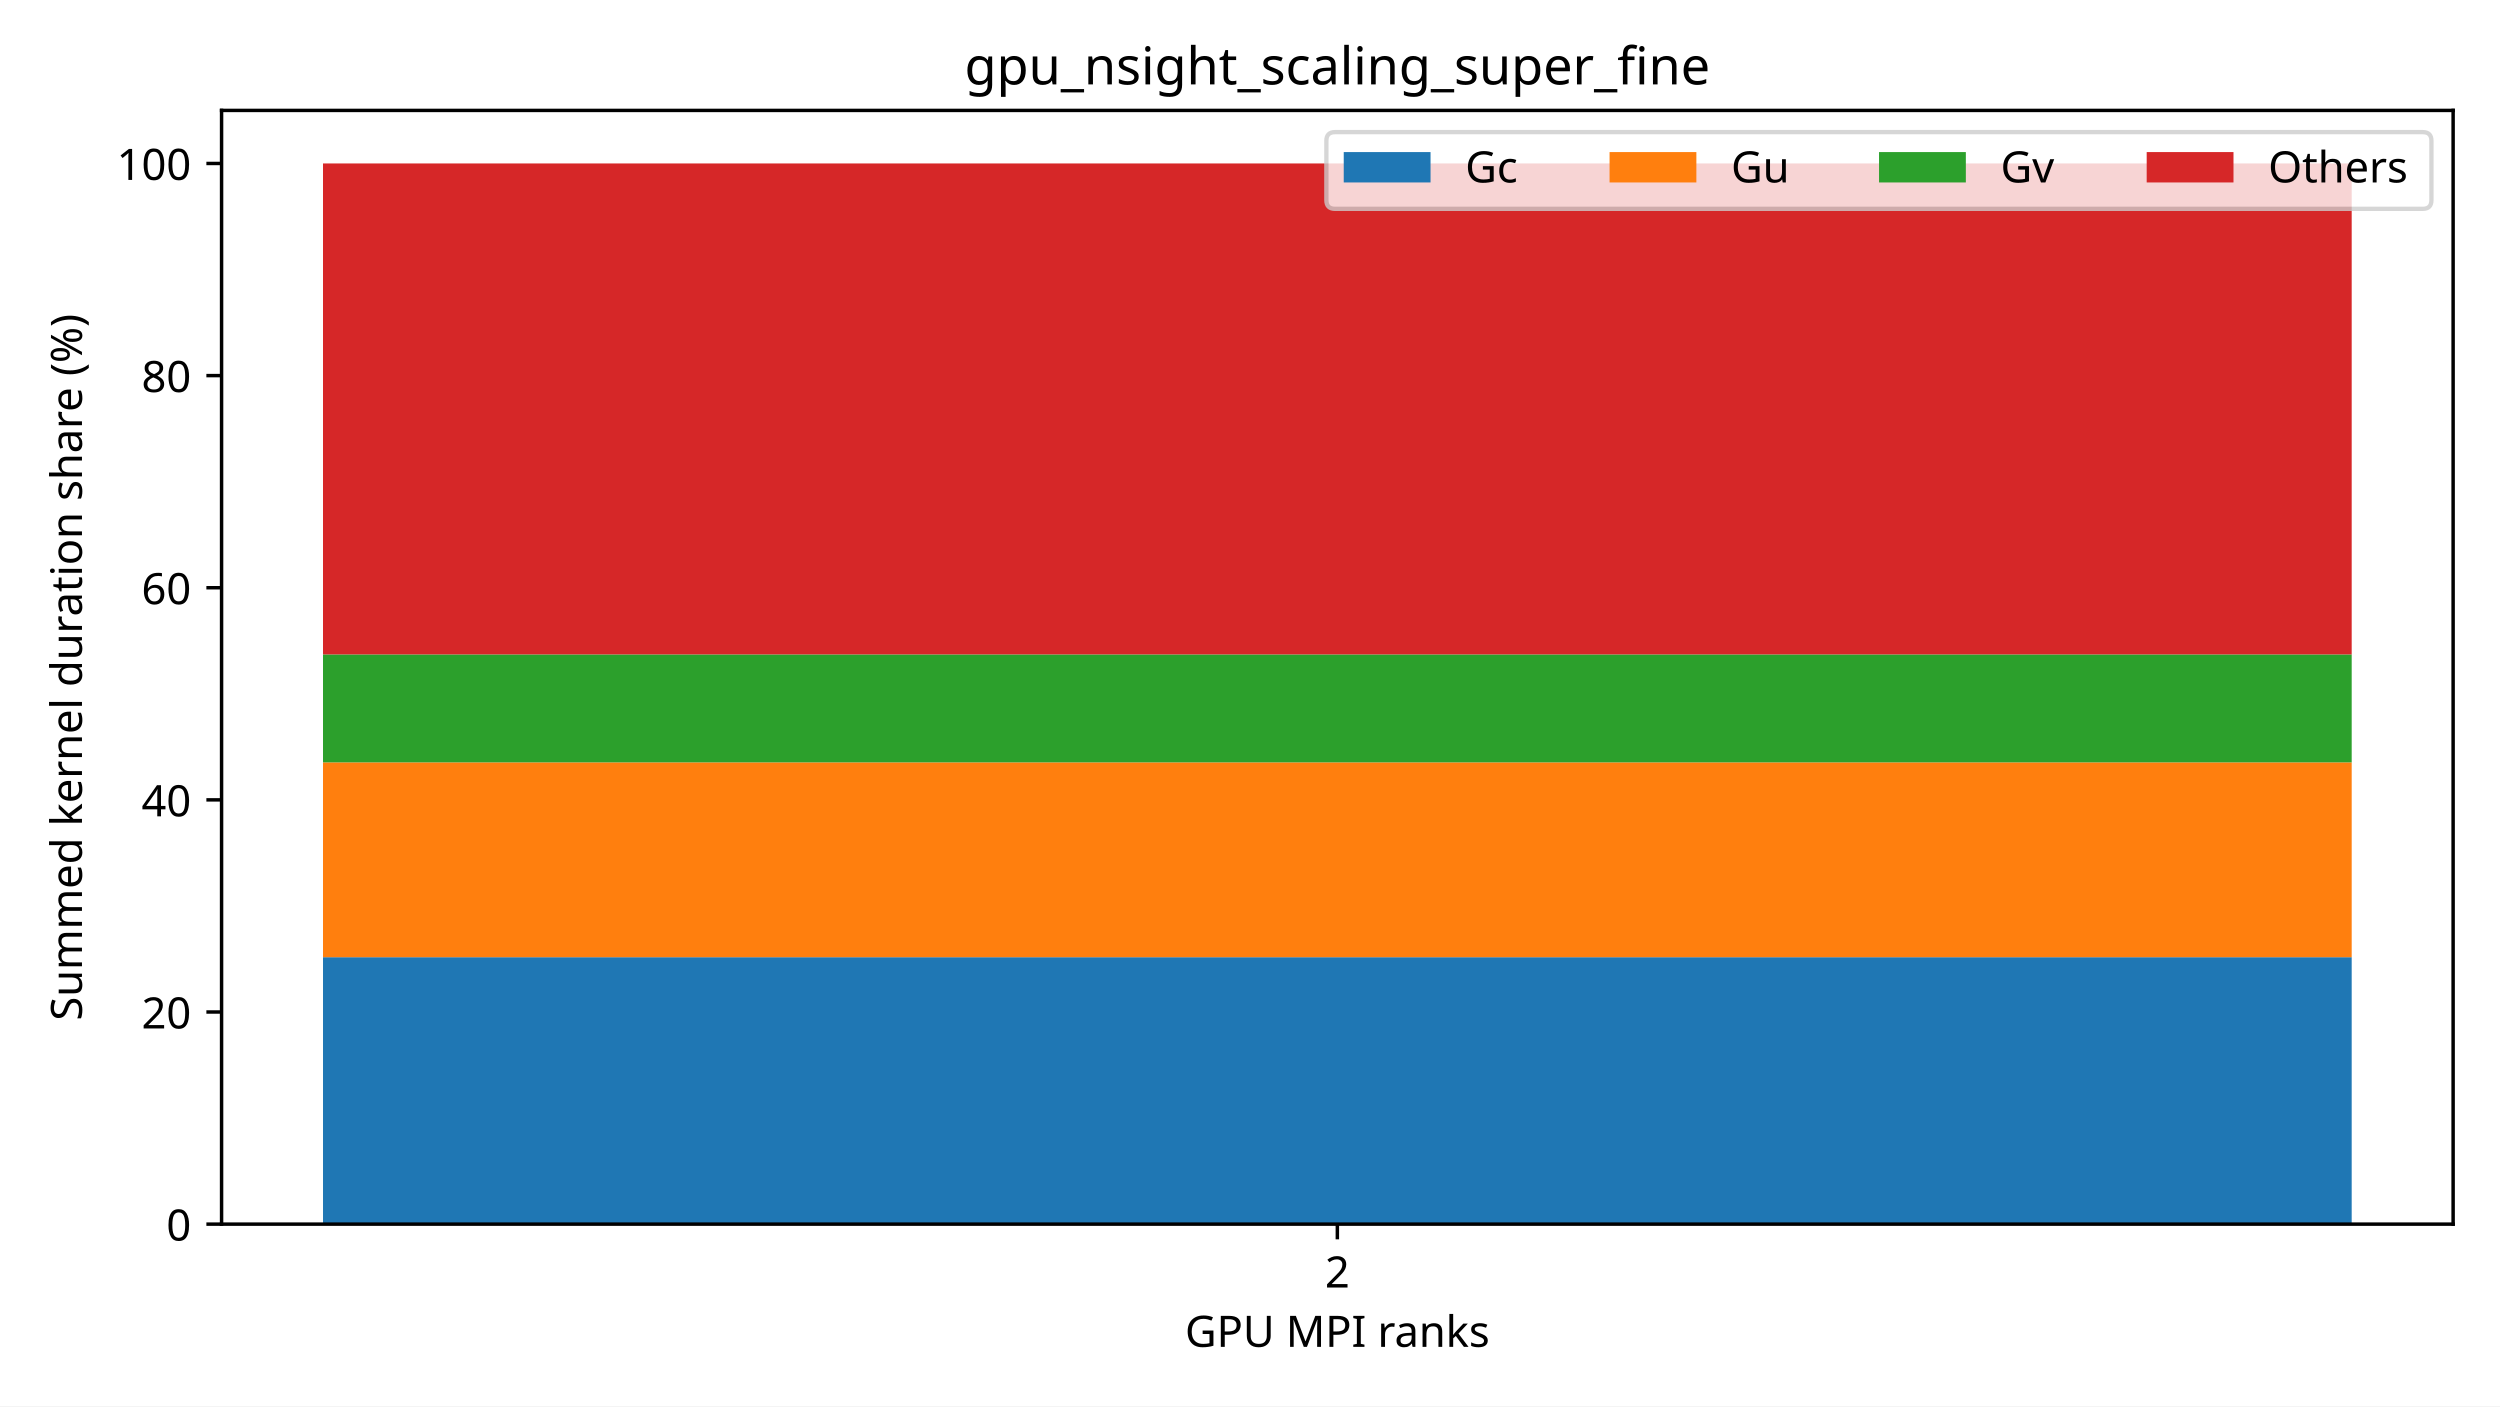
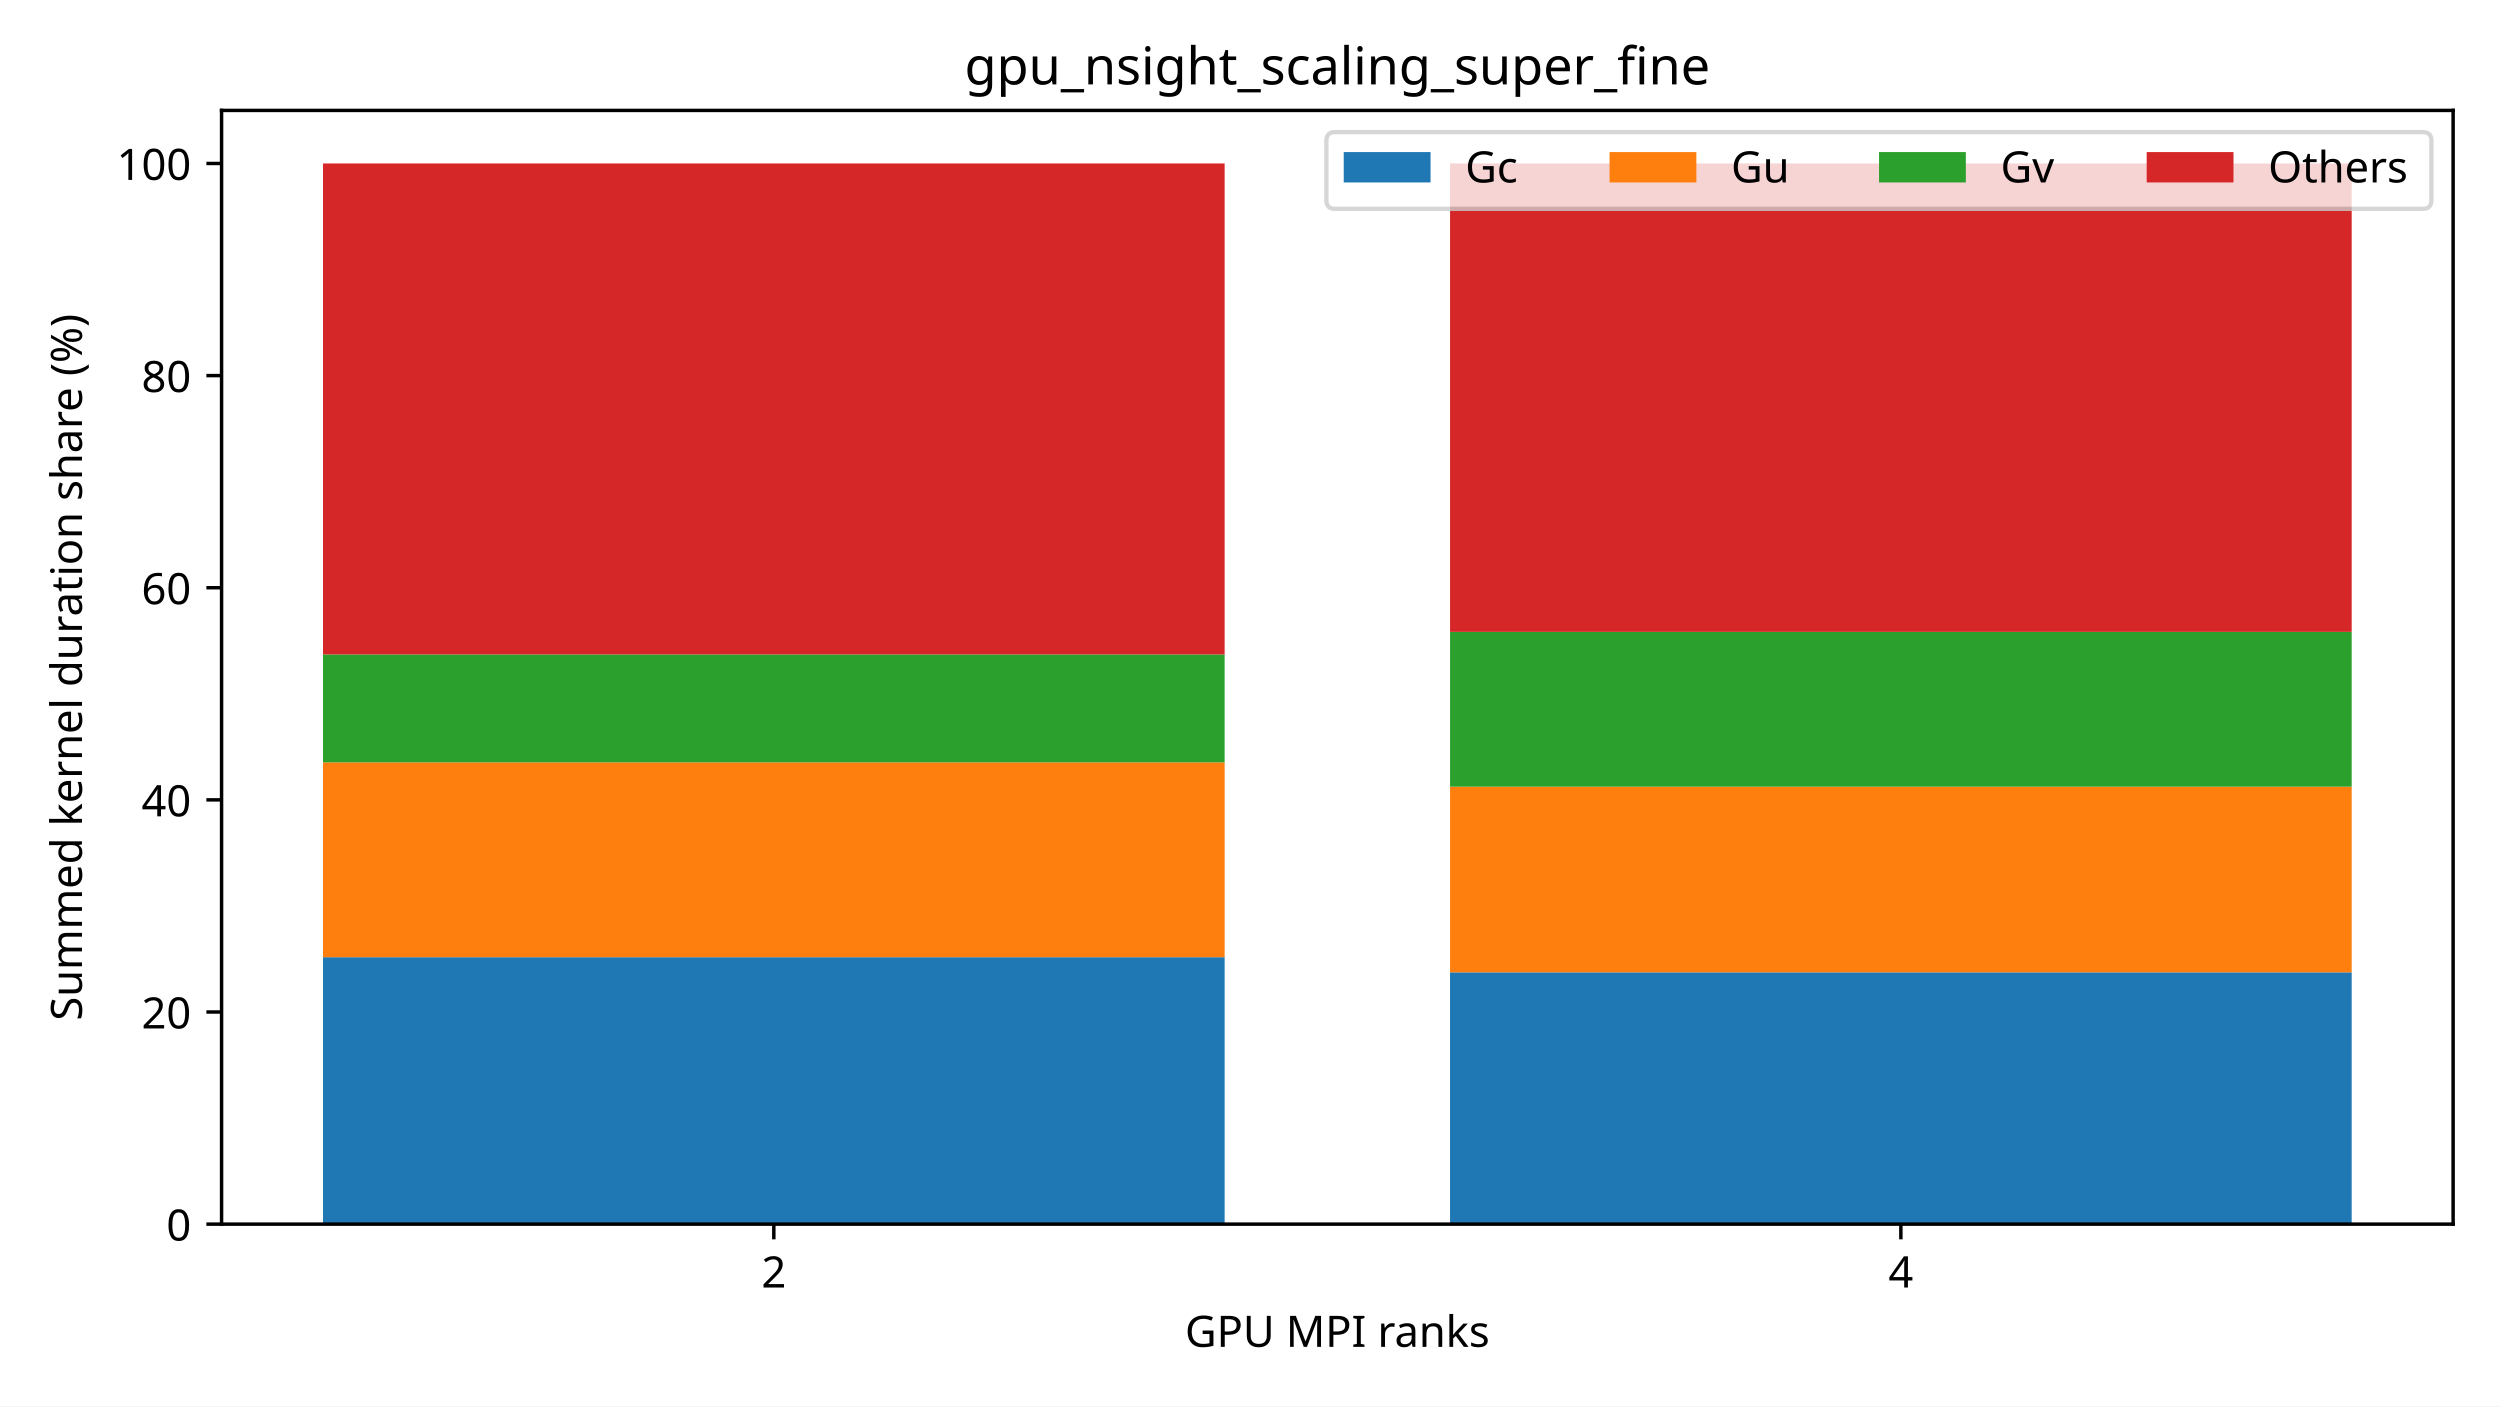
<svg xmlns="http://www.w3.org/2000/svg" xmlns:xlink="http://www.w3.org/1999/xlink" width="576pt" height="324pt" viewBox="0 0 576 324" version="1.1">
  <defs>
    <style type="text/css">*{stroke-linejoin: round; stroke-linecap: butt}</style>
  </defs>
  <g id="figure_1">
    <g id="patch_1">
      <path d="M 0 324 L 576 324 L 576 0 L 0 0 z " style="fill: #ffffff" />
    </g>
    <g id="axes_1">
      <g id="patch_2">
        <path d="M 51.05 282.04 L 565.2 282.04 L 565.2 25.44 L 51.05 25.44 z " style="fill: #ffffff" />
      </g>
      <g id="patch_3">
-         <path d="M 74.42 282.04 L 541.83 282.04 L 541.83 220.543 L 74.42 220.543 z " clip-path="url(#peb55b36012)" style="fill: #1f77b4" />
+         <path d="M 74.42 282.04 L 282.158 282.04 L 282.158 220.543 L 74.42 220.543 z " clip-path="url(#peb55b36012)" style="fill: #1f77b4" />
      </g>
      <g id="patch_4">
-         <path d="M 74.42 220.543 L 541.83 220.543 L 541.83 175.65 L 74.42 175.65 z " clip-path="url(#peb55b36012)" style="fill: #ff7f0e" />
+         <path d="M 334.092 282.04 L 541.83 282.04 L 541.83 224.03 L 334.092 224.03 z " clip-path="url(#peb55b36012)" style="fill: #1f77b4" />
      </g>
      <g id="patch_5">
-         <path d="M 74.42 175.65 L 541.83 175.65 L 541.83 150.777 L 74.42 150.777 z " clip-path="url(#peb55b36012)" style="fill: #2ca02c" />
+         <path d="M 74.42 220.543 L 282.158 220.543 L 282.158 175.65 L 74.42 175.65 z " clip-path="url(#peb55b36012)" style="fill: #ff7f0e" />
      </g>
      <g id="patch_6">
-         <path d="M 74.42 150.777 L 541.83 150.777 L 541.83 37.659 L 74.42 37.659 z " clip-path="url(#peb55b36012)" style="fill: #d62728" />
+         <path d="M 334.092 224.03 L 541.83 224.03 L 541.83 181.25 L 334.092 181.25 z " clip-path="url(#peb55b36012)" style="fill: #ff7f0e" />
+       </g>
+       <g id="patch_7">
+         <path d="M 74.42 175.65 L 282.158 175.65 L 282.158 150.777 L 74.42 150.777 z " clip-path="url(#peb55b36012)" style="fill: #2ca02c" />
+       </g>
+       <g id="patch_8">
+         <path d="M 334.092 181.25 L 541.83 181.25 L 541.83 145.581 L 334.092 145.581 z " clip-path="url(#peb55b36012)" style="fill: #2ca02c" />
+       </g>
+       <g id="patch_9">
+         <path d="M 74.42 150.777 L 282.158 150.777 L 282.158 37.659 L 74.42 37.659 z " clip-path="url(#peb55b36012)" style="fill: #d62728" />
+       </g>
+       <g id="patch_10">
+         <path d="M 334.092 145.581 L 541.83 145.581 L 541.83 37.659 L 334.092 37.659 z " clip-path="url(#peb55b36012)" style="fill: #d62728" />
      </g>
      <g id="matplotlib.axis_1">
        <g id="xtick_1">
          <g id="line2d_1">
            <defs>
              <path id="m915a4b6a7f" d="M 0 0 L 0 3.5 " style="stroke: #000000; stroke-width: 0.8" />
            </defs>
            <g>
-               <use xlink:href="#m915a4b6a7f" x="308.125" y="282.04" style="stroke: #000000; stroke-width: 0.8" />
+               <use xlink:href="#m915a4b6a7f" x="178.289" y="282.04" style="stroke: #000000; stroke-width: 0.8" />
            </g>
          </g>
          <g id="text_1">
-             <text style="font: 10px 'sans-serif'; text-anchor: middle" x="308.125" y="296.638" transform="rotate(-0, 308.125, 296.6384)">2</text>
+             <text style="font: 10px 'sans-serif'; text-anchor: middle" x="178.289" y="296.638" transform="rotate(-0, 178.2891, 296.6384)">2</text>
          </g>
        </g>
-         <g id="text_2">
+         <g id="xtick_2">
+           <g id="line2d_2">
+             <g>
+               <use xlink:href="#m915a4b6a7f" x="437.961" y="282.04" style="stroke: #000000; stroke-width: 0.8" />
+             </g>
+           </g>
+           <g id="text_2">
+             <text style="font: 10px 'sans-serif'; text-anchor: middle" x="437.961" y="296.638" transform="rotate(-0, 437.9609, 296.6384)">4</text>
+           </g>
+         </g>
+         <g id="text_3">
          <text style="font: 10px 'sans-serif'; text-anchor: middle" x="308.125" y="310.317" transform="rotate(-0, 308.125, 310.3166)">GPU MPI ranks</text>
        </g>
      </g>
      <g id="matplotlib.axis_2">
        <g id="ytick_1">
-           <g id="line2d_2">
+           <g id="line2d_3">
            <defs>
              <path id="mc665064905" d="M 0 0 L -3.5 0 " style="stroke: #000000; stroke-width: 0.8" />
            </defs>
            <g>
              <use xlink:href="#mc665064905" x="51.05" y="282.04" style="stroke: #000000; stroke-width: 0.8" />
            </g>
          </g>
-           <g id="text_3">
+           <g id="text_4">
            <text style="font: 10px 'sans-serif'; text-anchor: end" x="44.05" y="285.839" transform="rotate(-0, 44.05, 285.8392)">0</text>
          </g>
        </g>
        <g id="ytick_2">
-           <g id="line2d_3">
+           <g id="line2d_4">
            <g>
              <use xlink:href="#mc665064905" x="51.05" y="233.164" style="stroke: #000000; stroke-width: 0.8" />
            </g>
          </g>
-           <g id="text_4">
+           <g id="text_5">
            <text style="font: 10px 'sans-serif'; text-anchor: end" x="44.05" y="236.963" transform="rotate(-0, 44.05, 236.963)">20</text>
          </g>
        </g>
        <g id="ytick_3">
-           <g id="line2d_4">
+           <g id="line2d_5">
            <g>
              <use xlink:href="#mc665064905" x="51.05" y="184.288" style="stroke: #000000; stroke-width: 0.8" />
            </g>
          </g>
-           <g id="text_5">
+           <g id="text_6">
            <text style="font: 10px 'sans-serif'; text-anchor: end" x="44.05" y="188.087" transform="rotate(-0, 44.05, 188.0868)">40</text>
          </g>
        </g>
        <g id="ytick_4">
-           <g id="line2d_5">
+           <g id="line2d_6">
            <g>
              <use xlink:href="#mc665064905" x="51.05" y="135.411" style="stroke: #000000; stroke-width: 0.8" />
            </g>
          </g>
-           <g id="text_6">
+           <g id="text_7">
            <text style="font: 10px 'sans-serif'; text-anchor: end" x="44.05" y="139.211" transform="rotate(-0, 44.05, 139.2106)">60</text>
          </g>
        </g>
        <g id="ytick_5">
-           <g id="line2d_6">
+           <g id="line2d_7">
            <g>
              <use xlink:href="#mc665064905" x="51.05" y="86.535" style="stroke: #000000; stroke-width: 0.8" />
            </g>
          </g>
-           <g id="text_7">
+           <g id="text_8">
            <text style="font: 10px 'sans-serif'; text-anchor: end" x="44.05" y="90.334" transform="rotate(-0, 44.05, 90.33446)">80</text>
          </g>
        </g>
        <g id="ytick_6">
-           <g id="line2d_7">
+           <g id="line2d_8">
            <g>
              <use xlink:href="#mc665064905" x="51.05" y="37.659" style="stroke: #000000; stroke-width: 0.8" />
            </g>
          </g>
-           <g id="text_8">
+           <g id="text_9">
            <text style="font: 10px 'sans-serif'; text-anchor: end" x="44.05" y="41.458" transform="rotate(-0, 44.05, 41.45827)">100</text>
          </g>
        </g>
-         <g id="text_9">
+         <g id="text_10">
          <text style="font: 10px 'sans-serif'; text-anchor: middle" x="18.883" y="153.74" transform="rotate(-90, 18.88281, 153.74)">Summed kernel duration share (%)</text>
        </g>
      </g>
-       <g id="patch_7">
+       <g id="patch_11">
        <path d="M 51.05 282.04 L 51.05 25.44 " style="fill: none; stroke: #000000; stroke-width: 0.8; stroke-linejoin: miter; stroke-linecap: square" />
      </g>
-       <g id="patch_8">
+       <g id="patch_12">
        <path d="M 565.2 282.04 L 565.2 25.44 " style="fill: none; stroke: #000000; stroke-width: 0.8; stroke-linejoin: miter; stroke-linecap: square" />
      </g>
-       <g id="patch_9">
+       <g id="patch_13">
        <path d="M 51.05 282.04 L 565.2 282.04 " style="fill: none; stroke: #000000; stroke-width: 0.8; stroke-linejoin: miter; stroke-linecap: square" />
      </g>
-       <g id="patch_10">
+       <g id="patch_14">
        <path d="M 51.05 25.44 L 565.2 25.44 " style="fill: none; stroke: #000000; stroke-width: 0.8; stroke-linejoin: miter; stroke-linecap: square" />
      </g>
-       <g id="text_10">
+       <g id="text_11">
        <text style="font: 12px 'sans-serif'; text-anchor: middle" x="308.125" y="19.44" transform="rotate(-0, 308.125, 19.44)">gpu_nsight_scaling_super_fine</text>
      </g>
      <g id="legend_1">
-         <g id="patch_11">
+         <g id="patch_15">
          <path d="M 307.597 48.118 L 558.2 48.118 Q 560.2 48.118 560.2 46.118 L 560.2 32.44 Q 560.2 30.44 558.2 30.44 L 307.597 30.44 Q 305.597 30.44 305.597 32.44 L 305.597 46.118 Q 305.597 48.118 307.597 48.118 z " style="fill: #ffffff; opacity: 0.8; stroke: #cccccc; stroke-linejoin: miter" />
        </g>
-         <g id="patch_12">
+         <g id="patch_16">
          <path d="M 309.597 42.038 L 329.597 42.038 L 329.597 35.038 L 309.597 35.038 z " style="fill: #1f77b4" />
        </g>
-         <g id="text_11">
+         <g id="text_12">
          <text style="font: 10px 'sans-serif'; text-anchor: start" x="337.597" y="42.038" transform="rotate(-0, 337.5969, 42.03844)">Gc</text>
        </g>
-         <g id="patch_13">
+         <g id="patch_17">
          <path d="M 370.844 42.038 L 390.844 42.038 L 390.844 35.038 L 370.844 35.038 z " style="fill: #ff7f0e" />
        </g>
-         <g id="text_12">
+         <g id="text_13">
          <text style="font: 10px 'sans-serif'; text-anchor: start" x="398.844" y="42.038" transform="rotate(-0, 398.8438, 42.03844)">Gu</text>
        </g>
-         <g id="patch_14">
+         <g id="patch_18">
          <path d="M 432.93 42.038 L 452.93 42.038 L 452.93 35.038 L 432.93 35.038 z " style="fill: #2ca02c" />
        </g>
-         <g id="text_13">
+         <g id="text_14">
          <text style="font: 10px 'sans-serif'; text-anchor: start" x="460.93" y="42.038" transform="rotate(-0, 460.9297, 42.03844)">Gv</text>
        </g>
-         <g id="patch_15">
+         <g id="patch_19">
          <path d="M 494.597 42.038 L 514.597 42.038 L 514.597 35.038 L 494.597 35.038 z " style="fill: #d62728" />
        </g>
-         <g id="text_14">
+         <g id="text_15">
          <text style="font: 10px 'sans-serif'; text-anchor: start" x="522.597" y="42.038" transform="rotate(-0, 522.5969, 42.03844)">Others</text>
        </g>
      </g>
    </g>
  </g>
  <defs>
    <clipPath id="peb55b36012">
      <rect x="51.05" y="25.44" width="514.15" height="256.6" />
    </clipPath>
  </defs>
</svg>
